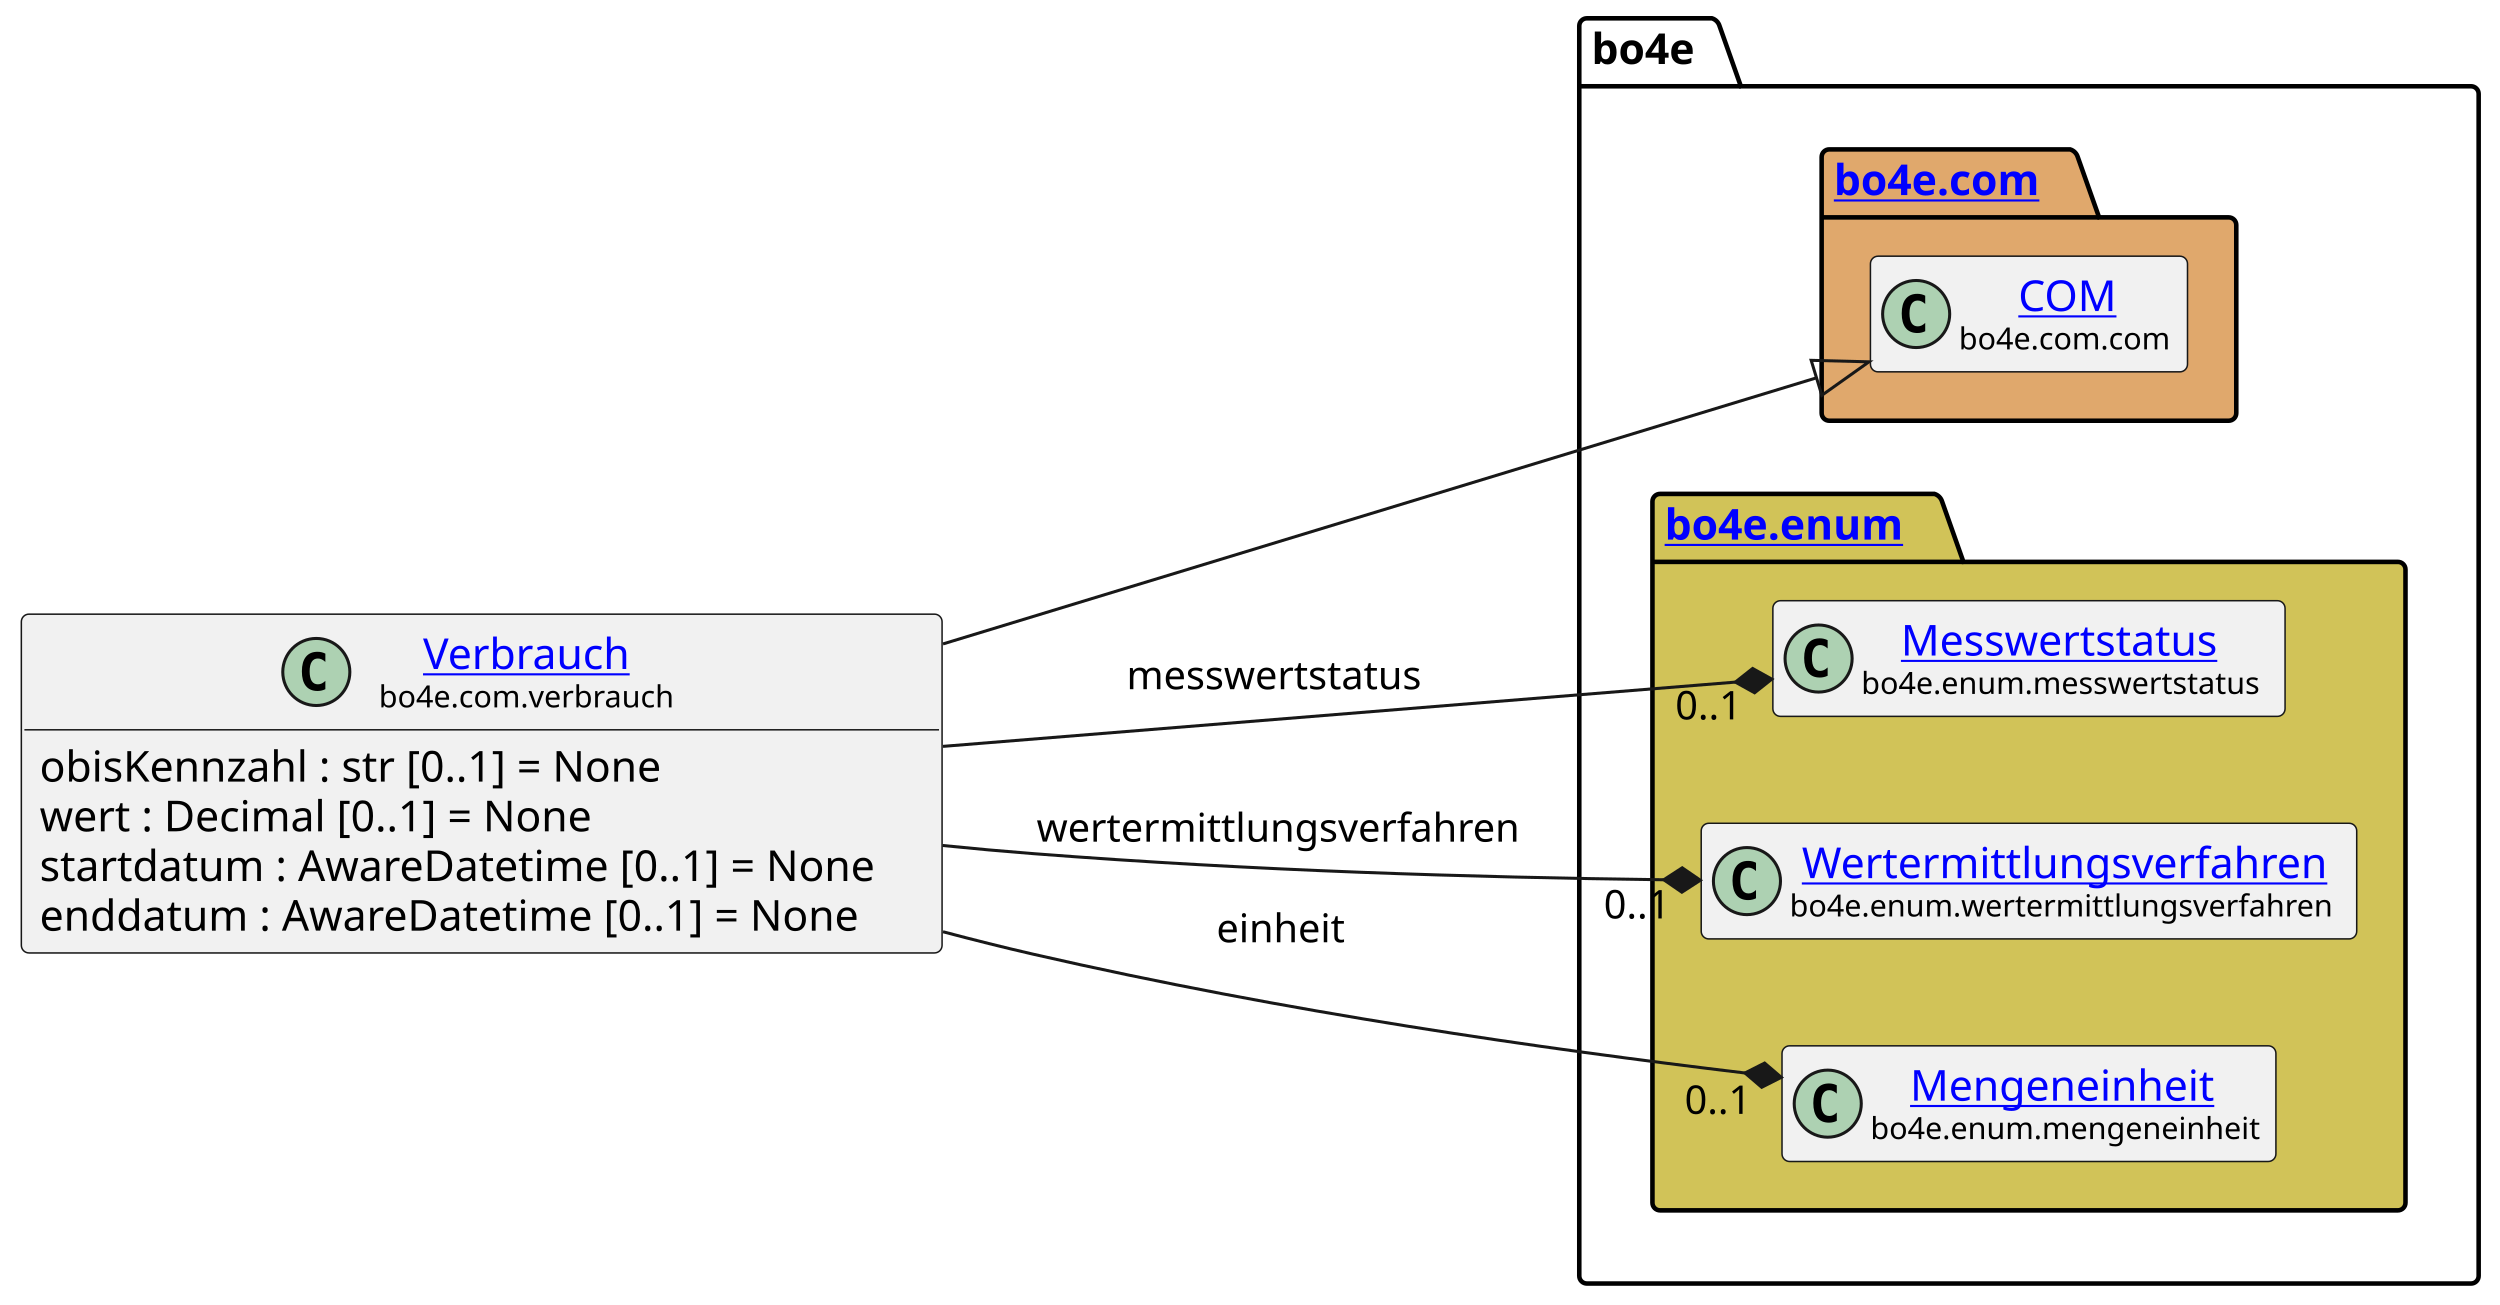
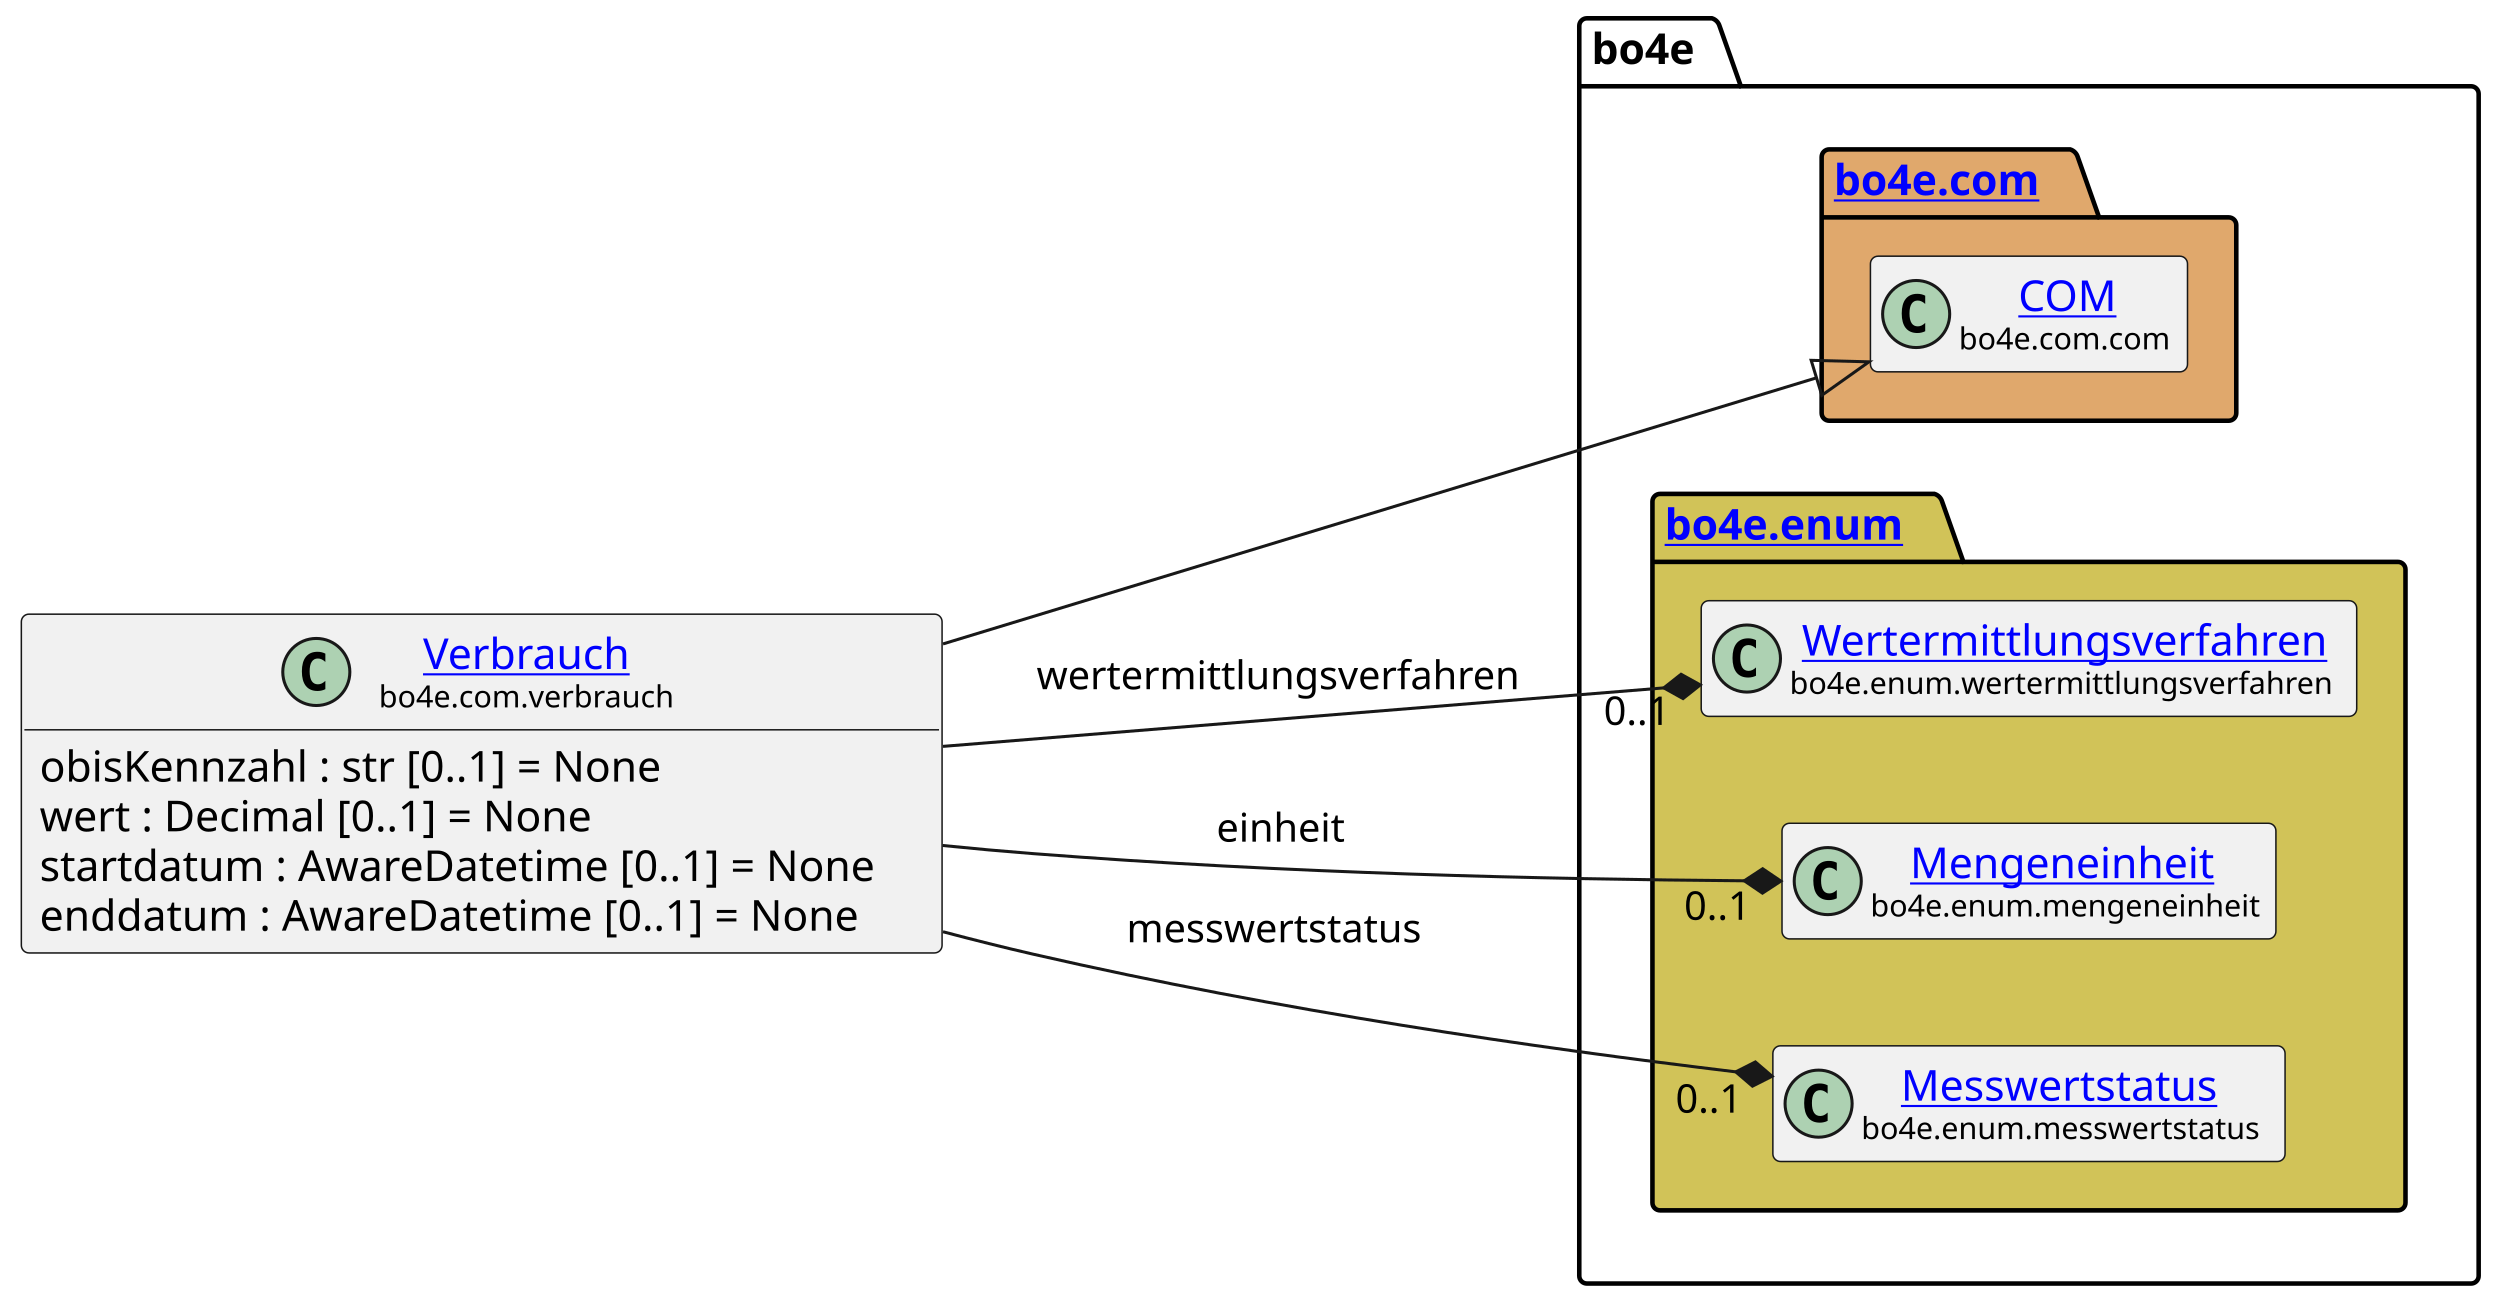
<svg xmlns="http://www.w3.org/2000/svg" xmlns:xlink="http://www.w3.org/1999/xlink" contentStyleType="text/css" height="428px" preserveAspectRatio="none" style="width:820px;height:428px;background:#FFFFFF;" version="1.1" viewBox="0 0 820 428" width="820px" zoomAndPan="magnify">
  <defs />
  <g>
    <g id="cluster_bo4e">
      <path d="M520.5,6 L561.5,6 A3.75,3.75 0 0 1 564,8.5 L571,28.297 L810.5,28.297 A2.5,2.5 0 0 1 813,30.797 L813,418.5 A2.5,2.5 0 0 1 810.5,421 L520.5,421 A2.5,2.5 0 0 1 518,418.5 L518,8.5 A2.5,2.5 0 0 1 520.5,6 " fill="none" style="stroke:#000000;stroke-width:1.5;" />
      <line style="stroke:#000000;stroke-width:1.5;" x1="518" x2="571" y1="28.297" y2="28.297" />
      <text fill="#000000" font-family="sans-serif" font-size="14" font-weight="bold" lengthAdjust="spacing" textLength="40" x="522" y="20.995">bo4e</text>
    </g>
    <g id="cluster_com">
      <path d="M600,49 L679,49 A3.75,3.75 0 0 1 681.5,51.5 L688.5,71.297 L731,71.297 A2.5,2.5 0 0 1 733.5,73.797 L733.5,135.5 A2.5,2.5 0 0 1 731,138 L600,138 A2.5,2.5 0 0 1 597.5,135.5 L597.5,51.5 A2.5,2.5 0 0 1 600,49 " fill="#E0A86C" style="stroke:#000000;stroke-width:1.5;" />
      <line style="stroke:#000000;stroke-width:1.5;" x1="597.5" x2="688.5" y1="71.297" y2="71.297" />
      <a href="https://bo4e.github.io/BO4E-python/latest/api/bo4e.com.html" target="_top" title="https://bo4e.github.io/BO4E-python/latest/api/bo4e.com.html" xlink:actuate="onRequest" xlink:href="https://bo4e.github.io/BO4E-python/latest/api/bo4e.com.html" xlink:show="new" xlink:title="https://bo4e.github.io/BO4E-python/latest/api/bo4e.com.html" xlink:type="simple">
        <text fill="#0000FF" font-family="sans-serif" font-size="14" font-weight="bold" lengthAdjust="spacing" text-decoration="underline" textLength="78" x="601.5" y="63.995">bo4e.com</text>
      </a>
    </g>
    <g id="cluster_enum">
      <path d="M544.5,162 L634.5,162 A3.75,3.75 0 0 1 637,164.5 L644,184.297 L786.5,184.297 A2.5,2.5 0 0 1 789,186.797 L789,394.5 A2.5,2.5 0 0 1 786.5,397 L544.5,397 A2.5,2.5 0 0 1 542,394.5 L542,164.5 A2.5,2.5 0 0 1 544.5,162 " fill="#D1C358" style="stroke:#000000;stroke-width:1.5;" />
      <line style="stroke:#000000;stroke-width:1.5;" x1="542" x2="644" y1="184.297" y2="184.297" />
      <a href="https://bo4e.github.io/BO4E-python/latest/api/bo4e.enum.html" target="_top" title="https://bo4e.github.io/BO4E-python/latest/api/bo4e.enum.html" xlink:actuate="onRequest" xlink:href="https://bo4e.github.io/BO4E-python/latest/api/bo4e.enum.html" xlink:show="new" xlink:title="https://bo4e.github.io/BO4E-python/latest/api/bo4e.enum.html" xlink:type="simple">
        <text fill="#0000FF" font-family="sans-serif" font-size="14" font-weight="bold" lengthAdjust="spacing" text-decoration="underline" textLength="89" x="546" y="176.995">bo4e.enum</text>
      </a>
    </g>
    <g id="elem_COM">
      <rect codeLine="11" fill="#F1F1F1" height="37.938" id="COM" rx="2.5" ry="2.5" style="stroke:#181818;stroke-width:0.5;" width="104" x="613.5" y="84.03" />
      <ellipse cx="628.5" cy="102.999" fill="#ADD1B2" rx="11" ry="11" style="stroke:#181818;stroke-width:1.0;" />
      <path d="M631.469,108.639 Q630.891,108.936 630.25,109.077 Q629.609,109.233 628.906,109.233 Q626.406,109.233 625.078,107.593 Q623.766,105.936 623.766,102.811 Q623.766,99.686 625.078,98.03 Q626.406,96.374 628.906,96.374 Q629.609,96.374 630.25,96.53 Q630.906,96.686 631.469,96.983 L631.469,99.702 Q630.844,99.124 630.25,98.858 Q629.656,98.577 629.031,98.577 Q627.688,98.577 627,99.655 Q626.312,100.718 626.312,102.811 Q626.312,104.905 627,105.983 Q627.688,107.046 629.031,107.046 Q629.656,107.046 630.25,106.78 Q630.844,106.499 631.469,105.921 L631.469,108.639 Z " fill="#000000" />
      <a href="https://bo4e.github.io/BO4E-python/latest/api/bo4e.com.html#bo4e.com.com.COM" target="_top" title="https://bo4e.github.io/BO4E-python/latest/api/bo4e.com.html#bo4e.com.com.COM" xlink:actuate="onRequest" xlink:href="https://bo4e.github.io/BO4E-python/latest/api/bo4e.com.html#bo4e.com.com.COM" xlink:show="new" xlink:title="https://bo4e.github.io/BO4E-python/latest/api/bo4e.com.html#bo4e.com.com.COM" xlink:type="simple">
        <text fill="#0000FF" font-family="sans-serif" font-size="14" lengthAdjust="spacing" text-decoration="underline" textLength="33" x="662" y="102.025">COM</text>
      </a>
      <text fill="#000000" font-family="sans-serif" font-size="10" lengthAdjust="spacing" textLength="72" x="642.5" y="114.609">bo4e.com.com</text>
    </g>
-     <g id="elem_Messwertstatus">
-       <rect codeLine="14" fill="#F1F1F1" height="37.938" id="Messwertstatus" rx="2.5" ry="2.5" style="stroke:#181818;stroke-width:0.5;" width="168" x="581.5" y="197.03" />
-       <ellipse cx="596.5" cy="215.999" fill="#ADD1B2" rx="11" ry="11" style="stroke:#181818;stroke-width:1.0;" />
-       <path d="M599.469,221.639 Q598.891,221.936 598.25,222.077 Q597.609,222.233 596.906,222.233 Q594.406,222.233 593.078,220.593 Q591.766,218.936 591.766,215.811 Q591.766,212.686 593.078,211.03 Q594.406,209.374 596.906,209.374 Q597.609,209.374 598.25,209.53 Q598.906,209.686 599.469,209.983 L599.469,212.702 Q598.844,212.124 598.25,211.858 Q597.656,211.577 597.031,211.577 Q595.688,211.577 595,212.655 Q594.312,213.718 594.312,215.811 Q594.312,217.905 595,218.983 Q595.688,220.046 597.031,220.046 Q597.656,220.046 598.25,219.78 Q598.844,219.499 599.469,218.921 L599.469,221.639 Z " fill="#000000" />
-       <a href="https://bo4e.github.io/BO4E-python/latest/api/bo4e.enum.html#bo4e.enum.messwertstatus.Messwertstatus" target="_top" title="https://bo4e.github.io/BO4E-python/latest/api/bo4e.enum.html#bo4e.enum.messwertstatus.Messwertstatus" xlink:actuate="onRequest" xlink:href="https://bo4e.github.io/BO4E-python/latest/api/bo4e.enum.html#bo4e.enum.messwertstatus.Messwertstatus" xlink:show="new" xlink:title="https://bo4e.github.io/BO4E-python/latest/api/bo4e.enum.html#bo4e.enum.messwertstatus.Messwertstatus" xlink:type="simple">
-         <text fill="#0000FF" font-family="sans-serif" font-size="14" lengthAdjust="spacing" text-decoration="underline" textLength="110" x="623.5" y="215.025">Messwertstatus</text>
+     <g id="elem_Wertermittlungsverfahren">
+       <rect codeLine="14" fill="#F1F1F1" height="37.938" id="Wertermittlungsverfahren" rx="2.5" ry="2.5" style="stroke:#181818;stroke-width:0.5;" width="215" x="558" y="197.03" />
+       <ellipse cx="573" cy="215.999" fill="#ADD1B2" rx="11" ry="11" style="stroke:#181818;stroke-width:1.0;" />
+       <path d="M575.969,221.639 Q575.391,221.936 574.75,222.077 Q574.109,222.233 573.406,222.233 Q570.906,222.233 569.578,220.593 Q568.266,218.936 568.266,215.811 Q568.266,212.686 569.578,211.03 Q570.906,209.374 573.406,209.374 Q574.109,209.374 574.75,209.53 Q575.406,209.686 575.969,209.983 L575.969,212.702 Q575.344,212.124 574.75,211.858 Q574.156,211.577 573.531,211.577 Q572.188,211.577 571.5,212.655 Q570.812,213.718 570.812,215.811 Q570.812,217.905 571.5,218.983 Q572.188,220.046 573.531,220.046 Q574.156,220.046 574.75,219.78 Q575.344,219.499 575.969,218.921 L575.969,221.639 Z " fill="#000000" />
+       <a href="https://bo4e.github.io/BO4E-python/latest/api/bo4e.enum.html#bo4e.enum.wertermittlungsverfahren.Wertermittlungsverfahren" target="_top" title="https://bo4e.github.io/BO4E-python/latest/api/bo4e.enum.html#bo4e.enum.wertermittlungsverfahren.Wertermittlungsverfahren" xlink:actuate="onRequest" xlink:href="https://bo4e.github.io/BO4E-python/latest/api/bo4e.enum.html#bo4e.enum.wertermittlungsverfahren.Wertermittlungsverfahren" xlink:show="new" xlink:title="https://bo4e.github.io/BO4E-python/latest/api/bo4e.enum.html#bo4e.enum.wertermittlungsverfahren.Wertermittlungsverfahren" xlink:type="simple">
+         <text fill="#0000FF" font-family="sans-serif" font-size="14" lengthAdjust="spacing" text-decoration="underline" textLength="175" x="591" y="215.025">Wertermittlungsverfahren</text>
      </a>
-       <text fill="#000000" font-family="sans-serif" font-size="10" lengthAdjust="spacing" textLength="136" x="610.5" y="227.609">bo4e.enum.messwertstatus</text>
-     </g>
-     <g id="elem_Wertermittlungsverfahren">
-       <rect codeLine="15" fill="#F1F1F1" height="37.938" id="Wertermittlungsverfahren" rx="2.5" ry="2.5" style="stroke:#181818;stroke-width:0.5;" width="215" x="558" y="270.03" />
-       <ellipse cx="573" cy="288.999" fill="#ADD1B2" rx="11" ry="11" style="stroke:#181818;stroke-width:1.0;" />
-       <path d="M575.969,294.639 Q575.391,294.936 574.75,295.077 Q574.109,295.233 573.406,295.233 Q570.906,295.233 569.578,293.592 Q568.266,291.936 568.266,288.811 Q568.266,285.686 569.578,284.03 Q570.906,282.374 573.406,282.374 Q574.109,282.374 574.75,282.53 Q575.406,282.686 575.969,282.983 L575.969,285.702 Q575.344,285.124 574.75,284.858 Q574.156,284.577 573.531,284.577 Q572.188,284.577 571.5,285.655 Q570.812,286.717 570.812,288.811 Q570.812,290.905 571.5,291.983 Q572.188,293.046 573.531,293.046 Q574.156,293.046 574.75,292.78 Q575.344,292.499 575.969,291.921 L575.969,294.639 Z " fill="#000000" />
-       <a href="https://bo4e.github.io/BO4E-python/latest/api/bo4e.enum.html#bo4e.enum.wertermittlungsverfahren.Wertermittlungsverfahren" target="_top" title="https://bo4e.github.io/BO4E-python/latest/api/bo4e.enum.html#bo4e.enum.wertermittlungsverfahren.Wertermittlungsverfahren" xlink:actuate="onRequest" xlink:href="https://bo4e.github.io/BO4E-python/latest/api/bo4e.enum.html#bo4e.enum.wertermittlungsverfahren.Wertermittlungsverfahren" xlink:show="new" xlink:title="https://bo4e.github.io/BO4E-python/latest/api/bo4e.enum.html#bo4e.enum.wertermittlungsverfahren.Wertermittlungsverfahren" xlink:type="simple">
-         <text fill="#0000FF" font-family="sans-serif" font-size="14" lengthAdjust="spacing" text-decoration="underline" textLength="175" x="591" y="288.025">Wertermittlungsverfahren</text>
-       </a>
-       <text fill="#000000" font-family="sans-serif" font-size="10" lengthAdjust="spacing" textLength="183" x="587" y="300.609">bo4e.enum.wertermittlungsverfahren</text>
+       <text fill="#000000" font-family="sans-serif" font-size="10" lengthAdjust="spacing" textLength="183" x="587" y="227.609">bo4e.enum.wertermittlungsverfahren</text>
    </g>
    <g id="elem_Mengeneinheit">
-       <rect codeLine="16" fill="#F1F1F1" height="37.938" id="Mengeneinheit" rx="2.5" ry="2.5" style="stroke:#181818;stroke-width:0.5;" width="162" x="584.5" y="343.03" />
-       <ellipse cx="599.5" cy="361.999" fill="#ADD1B2" rx="11" ry="11" style="stroke:#181818;stroke-width:1.0;" />
-       <path d="M602.469,367.639 Q601.891,367.936 601.25,368.077 Q600.609,368.233 599.906,368.233 Q597.406,368.233 596.078,366.592 Q594.766,364.936 594.766,361.811 Q594.766,358.686 596.078,357.03 Q597.406,355.374 599.906,355.374 Q600.609,355.374 601.25,355.53 Q601.906,355.686 602.469,355.983 L602.469,358.702 Q601.844,358.124 601.25,357.858 Q600.656,357.577 600.031,357.577 Q598.688,357.577 598,358.655 Q597.312,359.717 597.312,361.811 Q597.312,363.905 598,364.983 Q598.688,366.046 600.031,366.046 Q600.656,366.046 601.25,365.78 Q601.844,365.499 602.469,364.921 L602.469,367.639 Z " fill="#000000" />
+       <rect codeLine="15" fill="#F1F1F1" height="37.938" id="Mengeneinheit" rx="2.5" ry="2.5" style="stroke:#181818;stroke-width:0.5;" width="162" x="584.5" y="270.03" />
+       <ellipse cx="599.5" cy="288.999" fill="#ADD1B2" rx="11" ry="11" style="stroke:#181818;stroke-width:1.0;" />
+       <path d="M602.469,294.639 Q601.891,294.936 601.25,295.077 Q600.609,295.233 599.906,295.233 Q597.406,295.233 596.078,293.592 Q594.766,291.936 594.766,288.811 Q594.766,285.686 596.078,284.03 Q597.406,282.374 599.906,282.374 Q600.609,282.374 601.25,282.53 Q601.906,282.686 602.469,282.983 L602.469,285.702 Q601.844,285.124 601.25,284.858 Q600.656,284.577 600.031,284.577 Q598.688,284.577 598,285.655 Q597.312,286.717 597.312,288.811 Q597.312,290.905 598,291.983 Q598.688,293.046 600.031,293.046 Q600.656,293.046 601.25,292.78 Q601.844,292.499 602.469,291.921 L602.469,294.639 Z " fill="#000000" />
      <a href="https://bo4e.github.io/BO4E-python/latest/api/bo4e.enum.html#bo4e.enum.mengeneinheit.Mengeneinheit" target="_top" title="https://bo4e.github.io/BO4E-python/latest/api/bo4e.enum.html#bo4e.enum.mengeneinheit.Mengeneinheit" xlink:actuate="onRequest" xlink:href="https://bo4e.github.io/BO4E-python/latest/api/bo4e.enum.html#bo4e.enum.mengeneinheit.Mengeneinheit" xlink:show="new" xlink:title="https://bo4e.github.io/BO4E-python/latest/api/bo4e.enum.html#bo4e.enum.mengeneinheit.Mengeneinheit" xlink:type="simple">
-         <text fill="#0000FF" font-family="sans-serif" font-size="14" lengthAdjust="spacing" text-decoration="underline" textLength="104" x="626.5" y="361.025">Mengeneinheit</text>
+         <text fill="#0000FF" font-family="sans-serif" font-size="14" lengthAdjust="spacing" text-decoration="underline" textLength="104" x="626.5" y="288.025">Mengeneinheit</text>
      </a>
-       <text fill="#000000" font-family="sans-serif" font-size="10" lengthAdjust="spacing" textLength="130" x="613.5" y="373.609">bo4e.enum.mengeneinheit</text>
+       <text fill="#000000" font-family="sans-serif" font-size="10" lengthAdjust="spacing" textLength="130" x="613.5" y="300.609">bo4e.enum.mengeneinheit</text>
+     </g>
+     <g id="elem_Messwertstatus">
+       <rect codeLine="16" fill="#F1F1F1" height="37.938" id="Messwertstatus" rx="2.5" ry="2.5" style="stroke:#181818;stroke-width:0.5;" width="168" x="581.5" y="343.03" />
+       <ellipse cx="596.5" cy="361.999" fill="#ADD1B2" rx="11" ry="11" style="stroke:#181818;stroke-width:1.0;" />
+       <path d="M599.469,367.639 Q598.891,367.936 598.25,368.077 Q597.609,368.233 596.906,368.233 Q594.406,368.233 593.078,366.592 Q591.766,364.936 591.766,361.811 Q591.766,358.686 593.078,357.03 Q594.406,355.374 596.906,355.374 Q597.609,355.374 598.25,355.53 Q598.906,355.686 599.469,355.983 L599.469,358.702 Q598.844,358.124 598.25,357.858 Q597.656,357.577 597.031,357.577 Q595.688,357.577 595,358.655 Q594.312,359.717 594.312,361.811 Q594.312,363.905 595,364.983 Q595.688,366.046 597.031,366.046 Q597.656,366.046 598.25,365.78 Q598.844,365.499 599.469,364.921 L599.469,367.639 Z " fill="#000000" />
+       <a href="https://bo4e.github.io/BO4E-python/latest/api/bo4e.enum.html#bo4e.enum.messwertstatus.Messwertstatus" target="_top" title="https://bo4e.github.io/BO4E-python/latest/api/bo4e.enum.html#bo4e.enum.messwertstatus.Messwertstatus" xlink:actuate="onRequest" xlink:href="https://bo4e.github.io/BO4E-python/latest/api/bo4e.enum.html#bo4e.enum.messwertstatus.Messwertstatus" xlink:show="new" xlink:title="https://bo4e.github.io/BO4E-python/latest/api/bo4e.enum.html#bo4e.enum.messwertstatus.Messwertstatus" xlink:type="simple">
+         <text fill="#0000FF" font-family="sans-serif" font-size="14" lengthAdjust="spacing" text-decoration="underline" textLength="110" x="623.5" y="361.025">Messwertstatus</text>
+       </a>
+       <text fill="#000000" font-family="sans-serif" font-size="10" lengthAdjust="spacing" textLength="136" x="610.5" y="373.609">bo4e.enum.messwertstatus</text>
    </g>
    <g id="elem_Verbrauch">
      <rect codeLine="3" fill="#F1F1F1" height="111.125" id="Verbrauch" rx="2.5" ry="2.5" style="stroke:#181818;stroke-width:0.5;" width="302" x="7" y="201.44" />
      <ellipse cx="103.75" cy="220.409" fill="#ADD1B2" rx="11" ry="11" style="stroke:#181818;stroke-width:1.0;" />
      <path d="M106.719,226.049 Q106.141,226.346 105.5,226.487 Q104.859,226.643 104.156,226.643 Q101.656,226.643 100.328,225.002 Q99.016,223.346 99.016,220.221 Q99.016,217.096 100.328,215.44 Q101.656,213.784 104.156,213.784 Q104.859,213.784 105.5,213.94 Q106.156,214.096 106.719,214.393 L106.719,217.112 Q106.094,216.534 105.5,216.268 Q104.906,215.987 104.281,215.987 Q102.938,215.987 102.25,217.065 Q101.562,218.127 101.562,220.221 Q101.562,222.315 102.25,223.393 Q102.938,224.456 104.281,224.456 Q104.906,224.456 105.5,224.19 Q106.094,223.909 106.719,223.331 L106.719,226.049 Z " fill="#000000" />
      <a href="https://bo4e.github.io/BO4E-python/latest/api/bo4e.com.html#bo4e.com.verbrauch.Verbrauch" target="_top" title="https://bo4e.github.io/BO4E-python/latest/api/bo4e.com.html#bo4e.com.verbrauch.Verbrauch" xlink:actuate="onRequest" xlink:href="https://bo4e.github.io/BO4E-python/latest/api/bo4e.com.html#bo4e.com.verbrauch.Verbrauch" xlink:show="new" xlink:title="https://bo4e.github.io/BO4E-python/latest/api/bo4e.com.html#bo4e.com.verbrauch.Verbrauch" xlink:type="simple">
        <text fill="#0000FF" font-family="sans-serif" font-size="14" lengthAdjust="spacing" text-decoration="underline" textLength="71" x="138.75" y="219.435">Verbrauch</text>
      </a>
      <text fill="#000000" font-family="sans-serif" font-size="10" lengthAdjust="spacing" textLength="100" x="124.25" y="232.019">bo4e.com.verbrauch</text>
      <line style="stroke:#181818;stroke-width:0.5;" x1="8" x2="308" y1="239.377" y2="239.377" />
      <text fill="#000000" font-family="sans-serif" font-size="14" lengthAdjust="spacing" textLength="221" x="13" y="256.373">obisKennzahl : str [0..1] = None</text>
      <text fill="#000000" font-family="sans-serif" font-size="14" lengthAdjust="spacing" textLength="195" x="13" y="272.67">wert : Decimal [0..1] = None</text>
      <text fill="#000000" font-family="sans-serif" font-size="14" lengthAdjust="spacing" textLength="290" x="13" y="288.966">startdatum : AwareDatetime [0..1] = None</text>
      <text fill="#000000" font-family="sans-serif" font-size="14" lengthAdjust="spacing" textLength="286" x="13" y="305.263">enddatum : AwareDatetime [0..1] = None</text>
    </g>
    <g id="link_Verbrauch_COM">
      <path codeLine="19" d="M309.3,211.21 C412.18,179.87 525.101,145.465 595.811,123.925 " fill="none" id="Verbrauch-to-COM" style="stroke:#181818;stroke-width:1.0;" />
      <polygon fill="none" points="613.03,118.68,594.063,118.186,597.56,129.665,613.03,118.68" style="stroke:#181818;stroke-width:1.0;" />
    </g>
    <g id="link_Verbrauch_Wertermittlungsverfahren">
-       <path codeLine="20" d="M309.16,277.32 C319.24,278.34 329.26,279.25 339,280 C411.85,285.65 482.111,287.733 545.711,288.563 " fill="none" id="Verbrauch-to-Wertermittlungsverfahren" style="stroke:#181818;stroke-width:1.0;" />
-       <polygon fill="#181818" points="557.71,288.72,551.763,284.642,545.711,288.563,551.658,292.641,557.71,288.72" style="stroke:#181818;stroke-width:1.0;" />
-       <text fill="#000000" font-family="sans-serif" font-size="13" lengthAdjust="spacing" textLength="161" x="340" y="276.067">wertermittlungsverfahren</text>
-       <text fill="#000000" font-family="sans-serif" font-size="13" lengthAdjust="spacing" textLength="24" x="526.036" y="301.254">0..1</text>
+       <path codeLine="20" d="M309.3,244.81 C389.19,238.33 473.549,231.491 545.729,225.631 " fill="none" id="Verbrauch-to-Wertermittlungsverfahren" style="stroke:#181818;stroke-width:1.0;" />
+       <polygon fill="#181818" points="557.69,224.66,551.386,221.159,545.729,225.631,552.033,229.132,557.69,224.66" style="stroke:#181818;stroke-width:1.0;" />
+       <text fill="#000000" font-family="sans-serif" font-size="13" lengthAdjust="spacing" textLength="161" x="340" y="226.067">wertermittlungsverfahren</text>
+       <text fill="#000000" font-family="sans-serif" font-size="13" lengthAdjust="spacing" textLength="24" x="526.015" y="237.767">0..1</text>
    </g>
    <g id="link_Verbrauch_Mengeneinheit">
-       <path codeLine="21" d="M309.3,305.61 C319.31,308.27 329.27,310.77 339,313 C421.71,331.98 506.085,344.002 572.355,351.942 " fill="none" id="Verbrauch-to-Mengeneinheit" style="stroke:#181818;stroke-width:1.0;" />
-       <polygon fill="#181818" points="584.27,353.37,578.788,348.685,572.355,351.942,577.837,356.628,584.27,353.37" style="stroke:#181818;stroke-width:1.0;" />
-       <text fill="#000000" font-family="sans-serif" font-size="13" lengthAdjust="spacing" textLength="43" x="399" y="309.067">einheit</text>
-       <text fill="#000000" font-family="sans-serif" font-size="13" lengthAdjust="spacing" textLength="24" x="552.549" y="365.349">0..1</text>
+       <path codeLine="21" d="M309.16,277.32 C319.24,278.34 329.26,279.25 339,280 C422.42,286.47 506.17,288.362 572.12,288.902 " fill="none" id="Verbrauch-to-Mengeneinheit" style="stroke:#181818;stroke-width:1.0;" />
+       <polygon fill="#181818" points="584.12,289,578.153,284.951,572.12,288.902,578.087,292.951,584.12,289" style="stroke:#181818;stroke-width:1.0;" />
+       <text fill="#000000" font-family="sans-serif" font-size="13" lengthAdjust="spacing" textLength="43" x="399" y="276.067">einheit</text>
+       <text fill="#000000" font-family="sans-serif" font-size="13" lengthAdjust="spacing" textLength="24" x="552.387" y="301.694">0..1</text>
    </g>
    <g id="link_Verbrauch_Messwertstatus">
-       <path codeLine="22" d="M309.3,244.81 C398.21,237.6 495.519,229.711 569.199,223.731 " fill="none" id="Verbrauch-to-Messwertstatus" style="stroke:#181818;stroke-width:1.0;" />
-       <polygon fill="#181818" points="581.16,222.76,574.856,219.258,569.199,223.731,575.503,227.232,581.16,222.76" style="stroke:#181818;stroke-width:1.0;" />
-       <text fill="#000000" font-family="sans-serif" font-size="13" lengthAdjust="spacing" textLength="102" x="369.5" y="226.067">messwertstatus</text>
-       <text fill="#000000" font-family="sans-serif" font-size="13" lengthAdjust="spacing" textLength="24" x="549.483" y="235.969">0..1</text>
+       <path codeLine="22" d="M309.3,305.61 C319.31,308.27 329.27,310.77 339,313 C420.46,331.69 503.167,343.581 569.327,351.571 " fill="none" id="Verbrauch-to-Messwertstatus" style="stroke:#181818;stroke-width:1.0;" />
+       <polygon fill="#181818" points="581.24,353.01,575.763,348.32,569.327,351.571,574.804,356.262,581.24,353.01" style="stroke:#181818;stroke-width:1.0;" />
+       <text fill="#000000" font-family="sans-serif" font-size="13" lengthAdjust="spacing" textLength="102" x="369.5" y="309.067">messwertstatus</text>
+       <text fill="#000000" font-family="sans-serif" font-size="13" lengthAdjust="spacing" textLength="24" x="549.569" y="364.964">0..1</text>
    </g>
  </g>
</svg>
